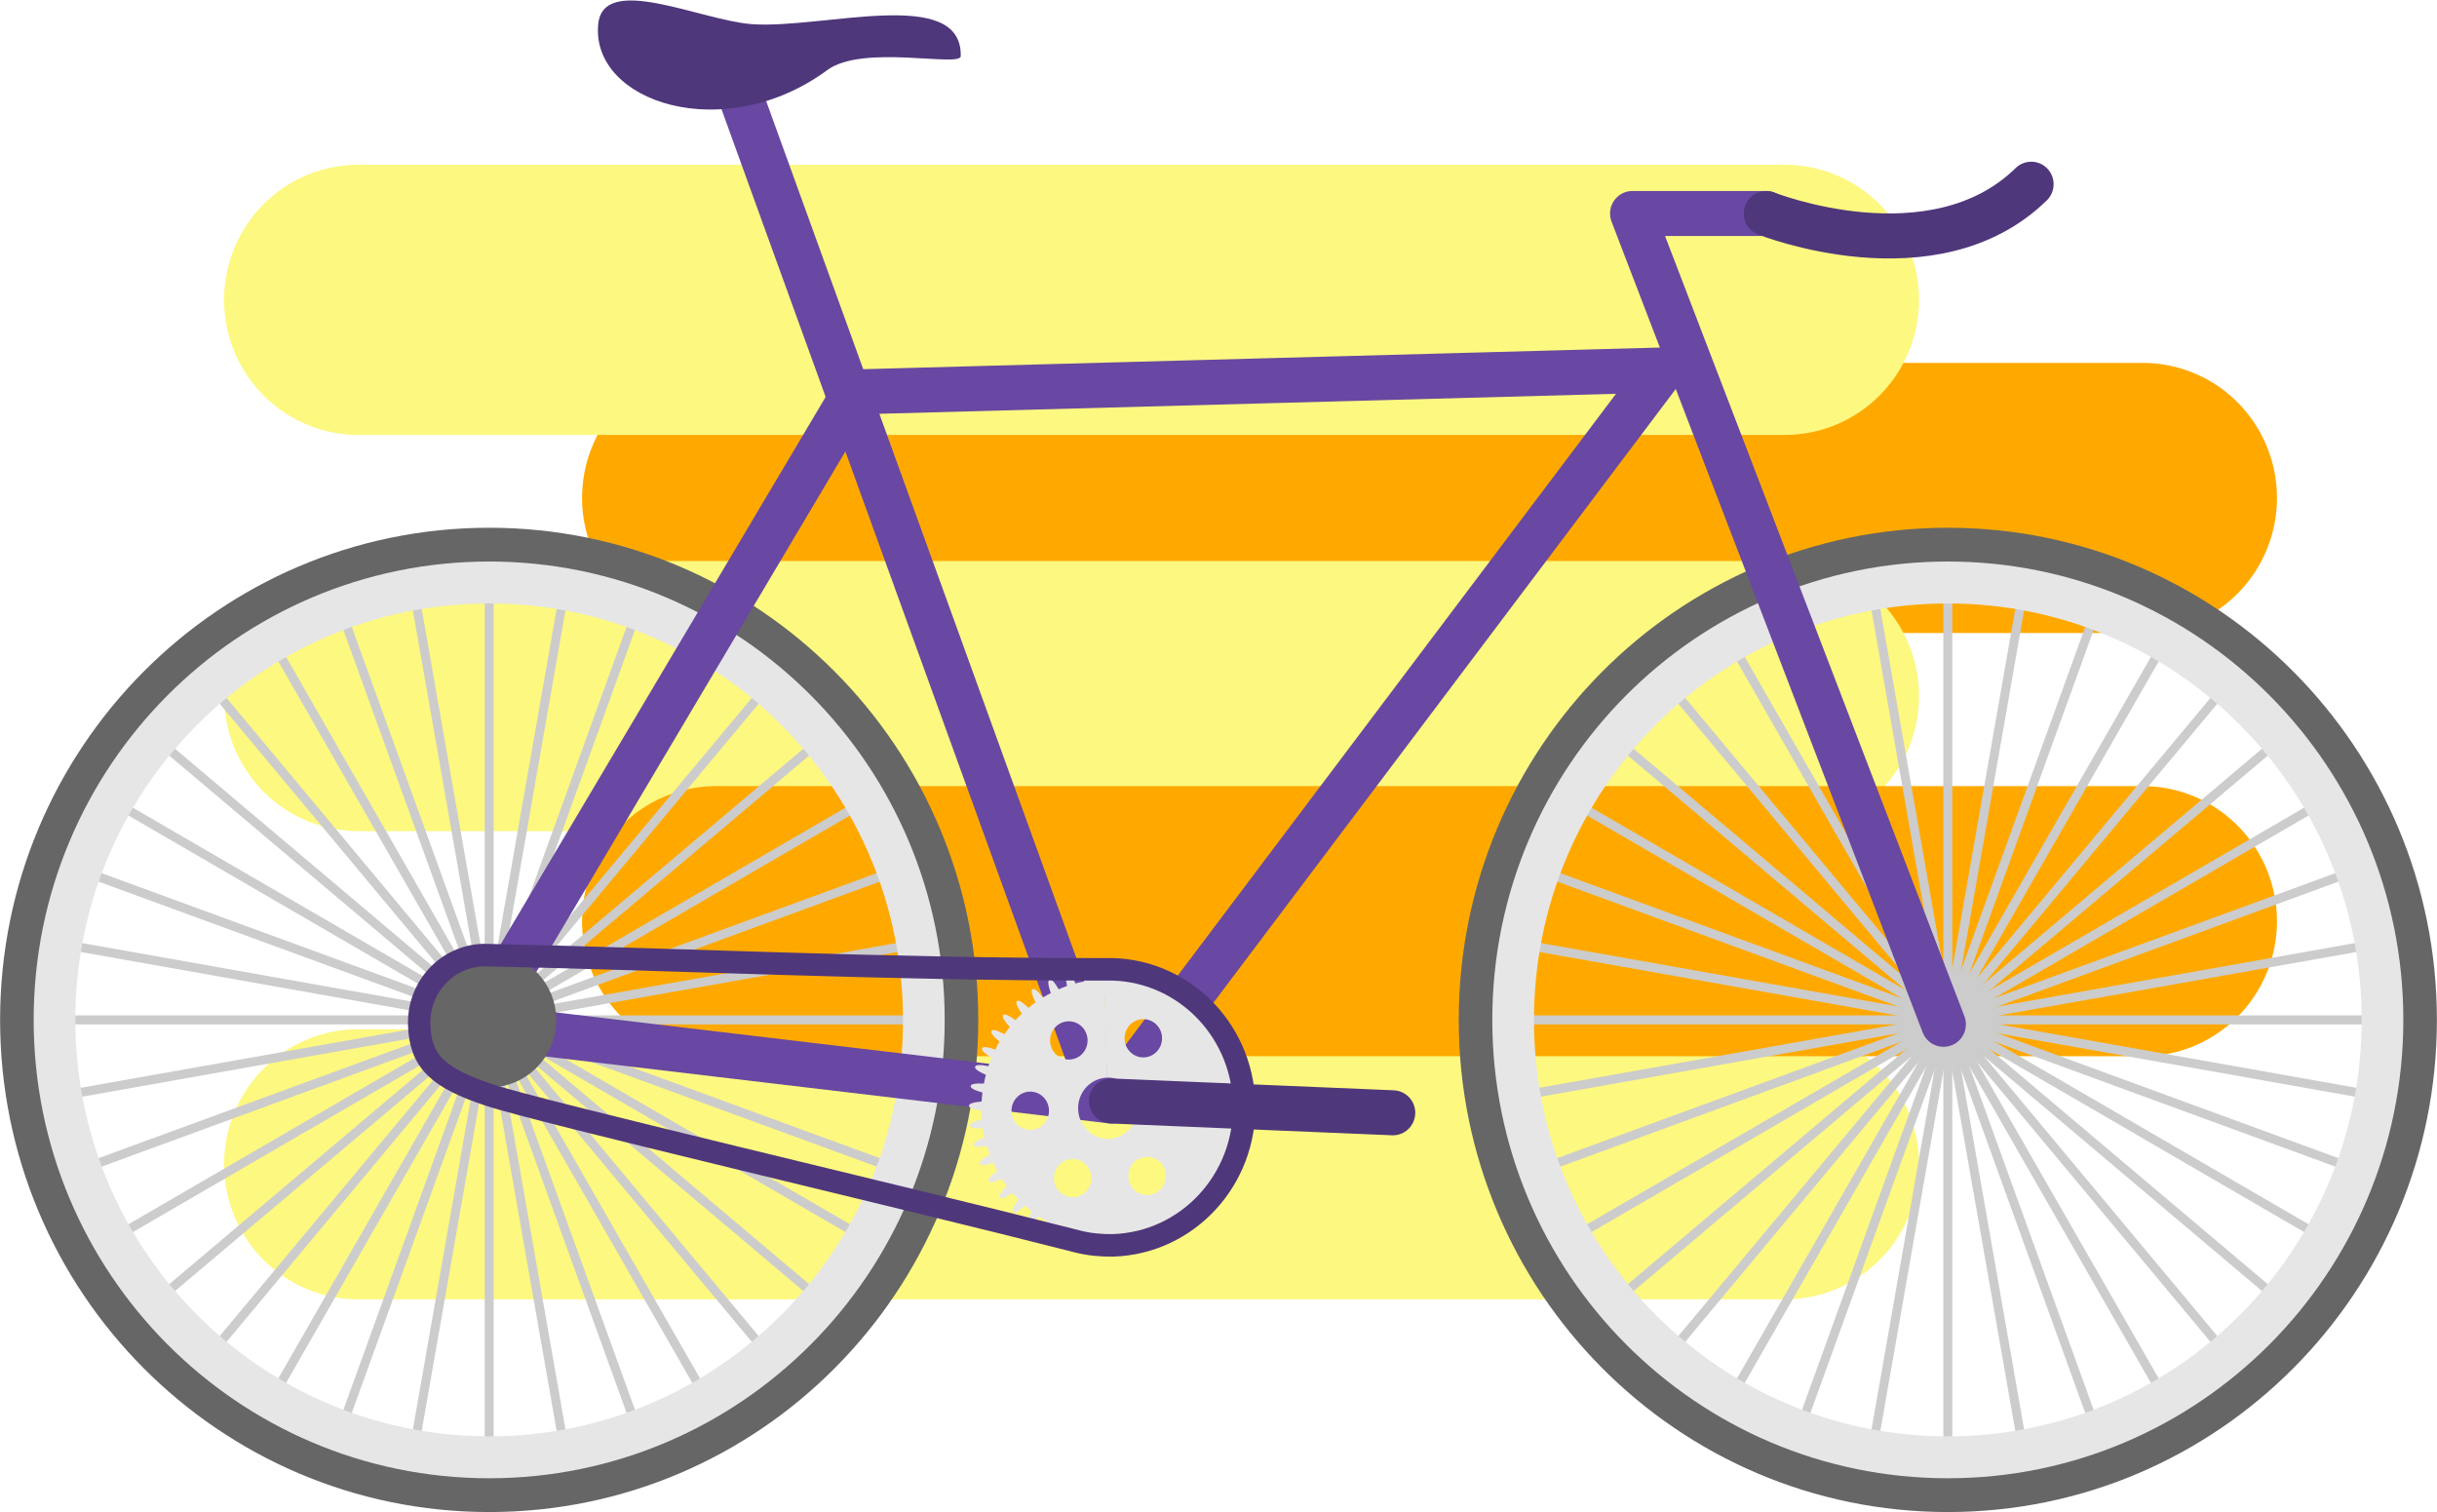
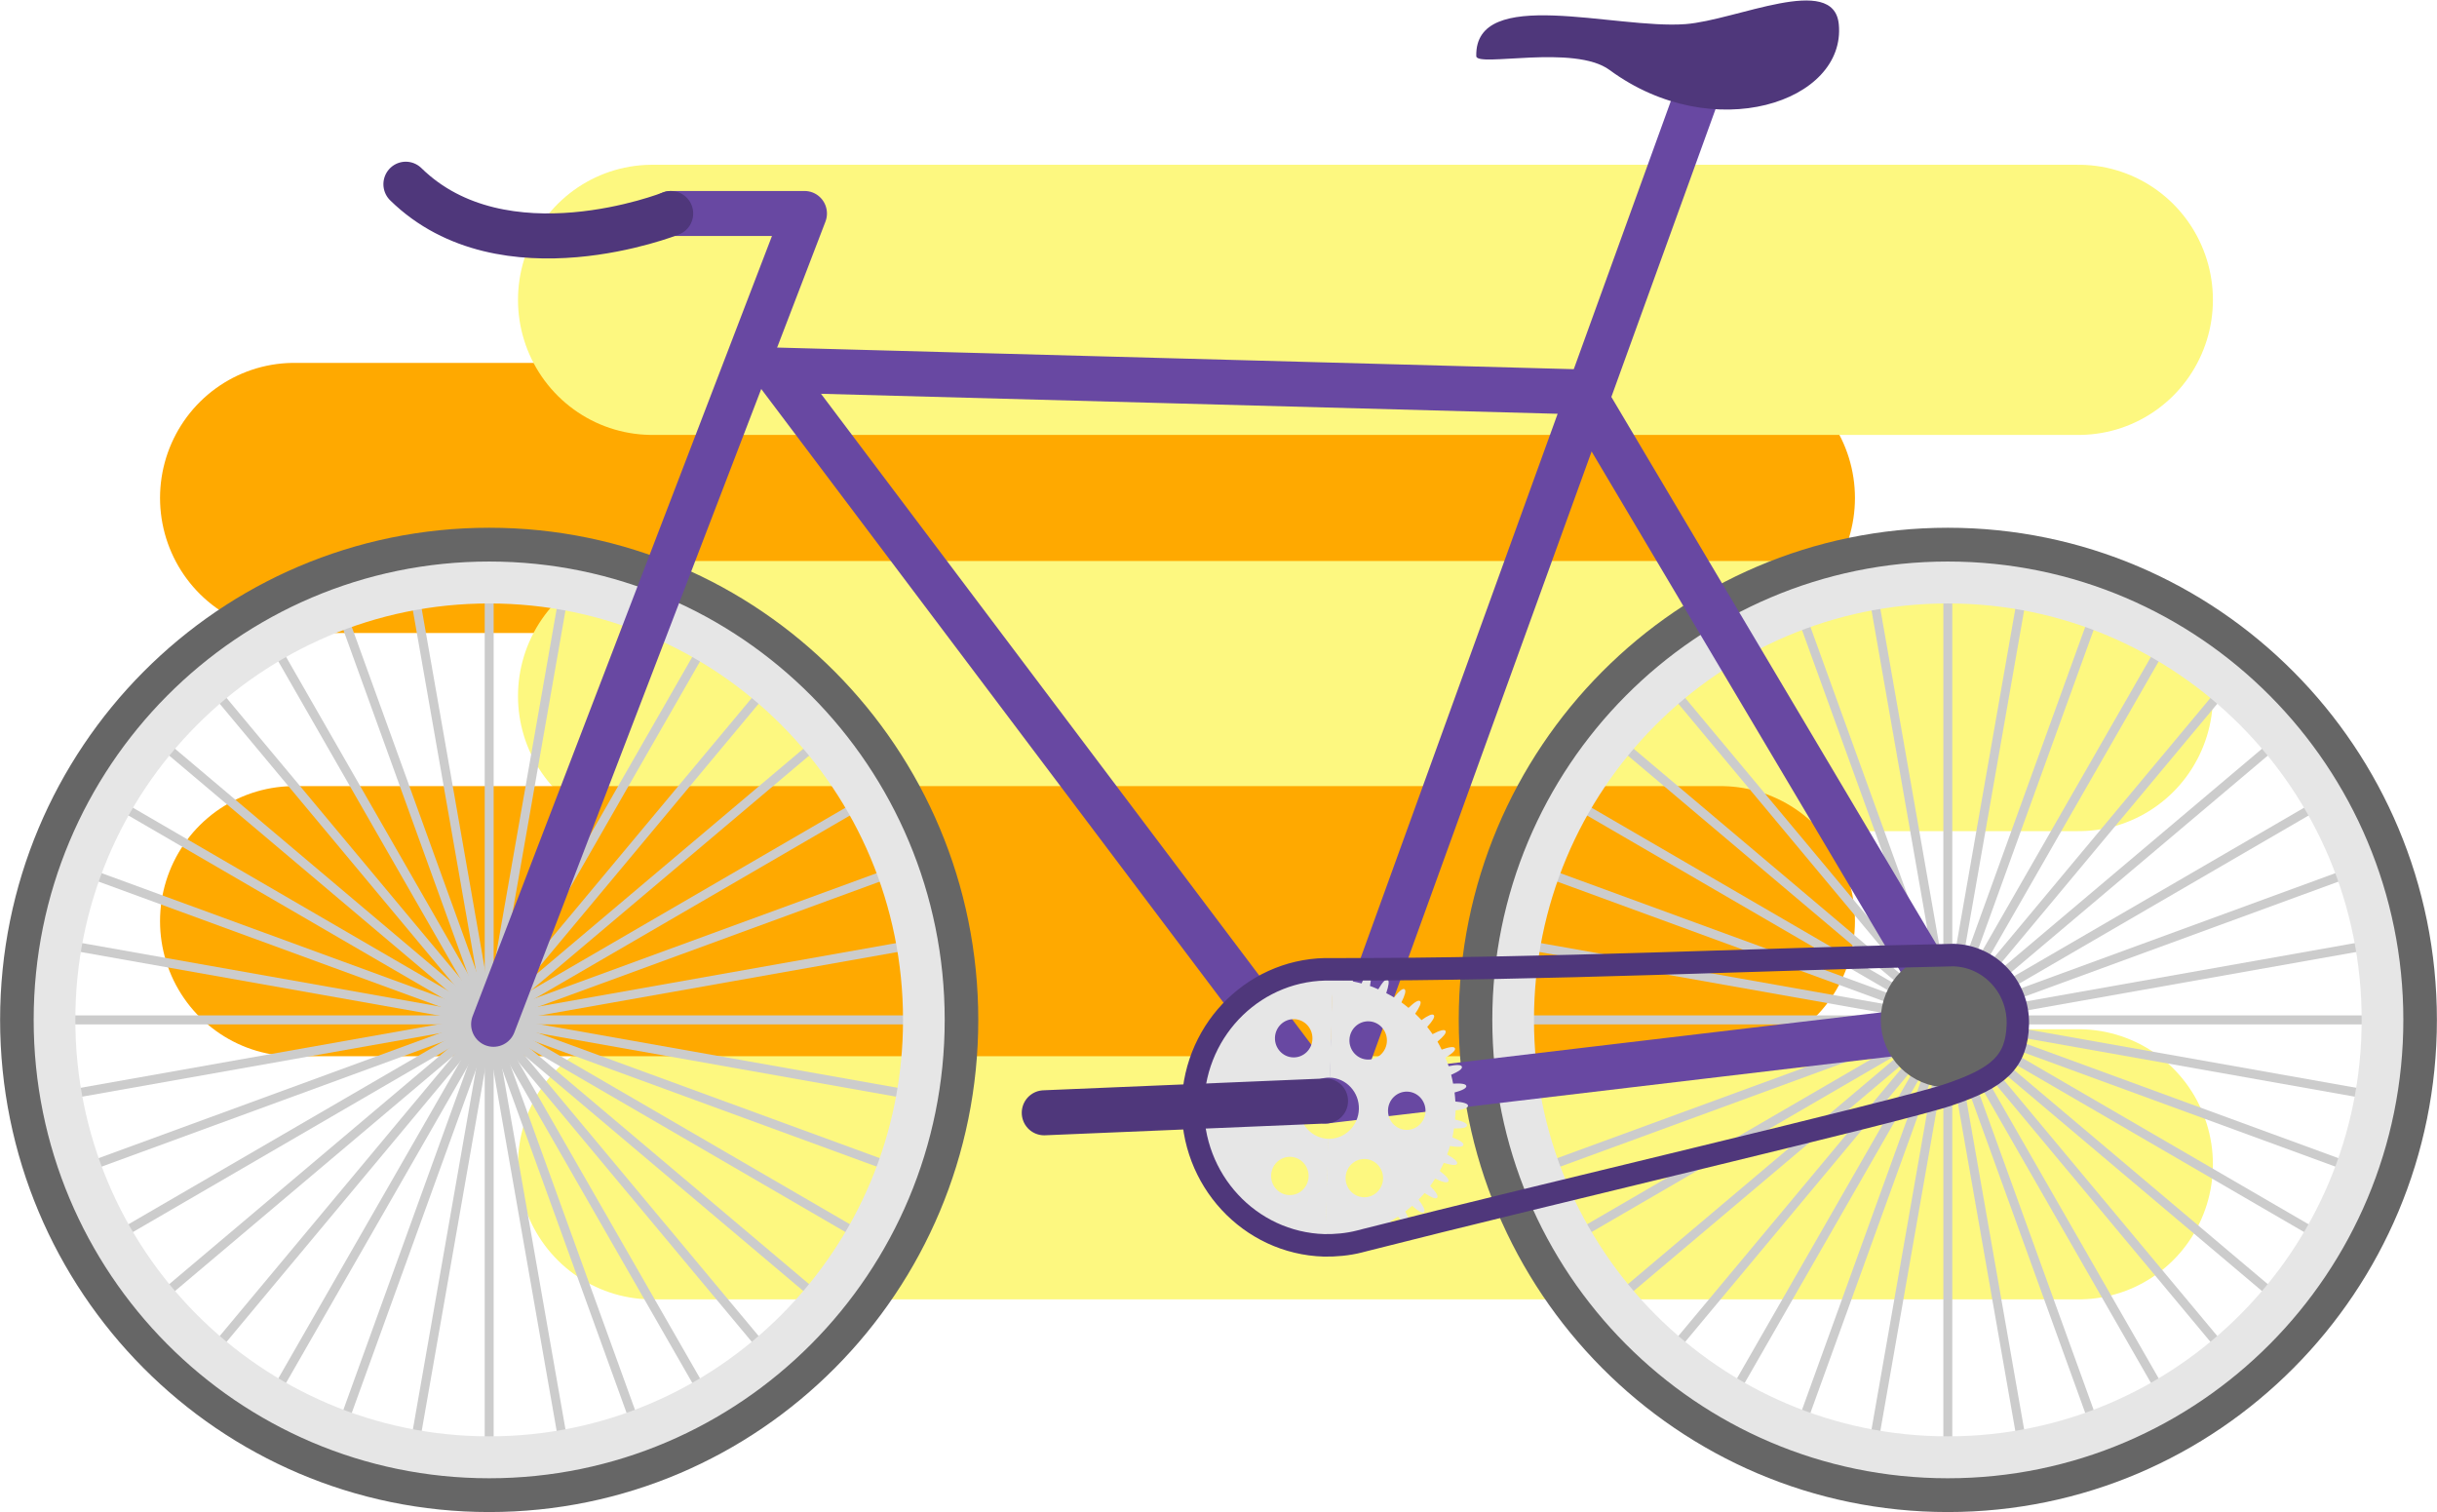
<svg xmlns="http://www.w3.org/2000/svg" width="540" height="335" viewBox="0 0 142.875 88.635" version="1.1" id="svg4819">
  <defs id="defs4813" />
  <g id="layer1" transform="translate(0,-208.3646)">
-     <g id="g6056" transform="matrix(0.9914456,0,0,0.9976029,-29.04785,21.21528)">
+     <g id="g6056" transform="matrix(-0.9914456,0,0,0.9976029,171.9233,21.21528)">
      <path id="path5993" d="m 71.655,216.861 h 84.351" style="fill:none;stroke:#ffa900;stroke-width:15.875;stroke-linecap:round;stroke-linejoin:miter;stroke-miterlimit:4;stroke-dasharray:none;stroke-opacity:1" />
      <path style="fill:none;stroke:#fdf880;stroke-width:15.875;stroke-linecap:round;stroke-linejoin:miter;stroke-miterlimit:4;stroke-dasharray:none;stroke-opacity:1" d="m 50.488,228.503 h 84.351" id="path5991" />
      <path id="path5980" d="m 50.488,256.019 h 84.351" style="fill:none;stroke:#fdf880;stroke-width:15.875;stroke-linecap:round;stroke-linejoin:miter;stroke-miterlimit:4;stroke-dasharray:none;stroke-opacity:1" />
      <path style="fill:none;stroke:#ffa900;stroke-width:15.875;stroke-linecap:round;stroke-linejoin:miter;stroke-miterlimit:4;stroke-dasharray:none;stroke-opacity:1" d="m 71.655,241.732 h 84.351" id="path5989" />
      <g id="g5919" transform="translate(-86.30969,0.3328517)">
        <path id="path5879" d="m 144.535,219.931 v 54.536" style="fill:none;stroke:#cccccc;stroke-width:0.529;stroke-linecap:butt;stroke-linejoin:miter;stroke-miterlimit:4;stroke-dasharray:none;stroke-opacity:1" />
        <path style="fill:none;stroke:#cccccc;stroke-width:0.529;stroke-linecap:butt;stroke-linejoin:miter;stroke-miterlimit:4;stroke-dasharray:none;stroke-opacity:1" d="m 139.8,220.346 9.47,53.708" id="path5881" />
        <path id="path5883" d="m 135.209,221.576 18.653,51.247" style="fill:none;stroke:#cccccc;stroke-width:0.529;stroke-linecap:butt;stroke-linejoin:miter;stroke-miterlimit:4;stroke-dasharray:none;stroke-opacity:1" />
        <path style="fill:none;stroke:#cccccc;stroke-width:0.529;stroke-linecap:butt;stroke-linejoin:miter;stroke-miterlimit:4;stroke-dasharray:none;stroke-opacity:1" d="m 130.901,223.585 27.268,47.23" id="path5885" />
        <path id="path5887" d="m 127.008,226.311 35.055,41.777" style="fill:none;stroke:#cccccc;stroke-width:0.529;stroke-linecap:butt;stroke-linejoin:miter;stroke-miterlimit:4;stroke-dasharray:none;stroke-opacity:1" />
        <path style="fill:none;stroke:#cccccc;stroke-width:0.529;stroke-linecap:butt;stroke-linejoin:miter;stroke-miterlimit:4;stroke-dasharray:none;stroke-opacity:1" d="m 123.647,229.672 41.777,35.055" id="path5889" />
        <path id="path5891" d="m 120.92,233.565 47.23,27.268" style="fill:none;stroke:#cccccc;stroke-width:0.529;stroke-linecap:butt;stroke-linejoin:miter;stroke-miterlimit:4;stroke-dasharray:none;stroke-opacity:1" />
        <path style="fill:none;stroke:#cccccc;stroke-width:0.529;stroke-linecap:butt;stroke-linejoin:miter;stroke-miterlimit:4;stroke-dasharray:none;stroke-opacity:1" d="m 118.911,237.873 51.247,18.653" id="path5893" />
        <path id="path5895" d="m 117.681,242.464 53.708,9.47" style="fill:none;stroke:#cccccc;stroke-width:0.529;stroke-linecap:butt;stroke-linejoin:miter;stroke-miterlimit:4;stroke-dasharray:none;stroke-opacity:1" />
        <path style="fill:none;stroke:#cccccc;stroke-width:0.529;stroke-linecap:butt;stroke-linejoin:miter;stroke-miterlimit:4;stroke-dasharray:none;stroke-opacity:1" d="m 117.267,247.2 54.536,-1e-5" id="path5897" />
        <path id="path5899" d="m 117.681,251.935 53.708,-9.47" style="fill:none;stroke:#cccccc;stroke-width:0.529;stroke-linecap:butt;stroke-linejoin:miter;stroke-miterlimit:4;stroke-dasharray:none;stroke-opacity:1" />
        <path style="fill:none;stroke:#cccccc;stroke-width:0.529;stroke-linecap:butt;stroke-linejoin:miter;stroke-miterlimit:4;stroke-dasharray:none;stroke-opacity:1" d="m 118.911,256.526 51.247,-18.653" id="path5901" />
        <path id="path5903" d="M 120.92,260.834 168.15,233.565" style="fill:none;stroke:#cccccc;stroke-width:0.529;stroke-linecap:butt;stroke-linejoin:miter;stroke-miterlimit:4;stroke-dasharray:none;stroke-opacity:1" />
        <path style="fill:none;stroke:#cccccc;stroke-width:0.529;stroke-linecap:butt;stroke-linejoin:miter;stroke-miterlimit:4;stroke-dasharray:none;stroke-opacity:1" d="M 123.647,264.727 165.424,229.672" id="path5905" />
        <path id="path5907" d="m 127.008,268.088 35.055,-41.777" style="fill:none;stroke:#cccccc;stroke-width:0.529;stroke-linecap:butt;stroke-linejoin:miter;stroke-miterlimit:4;stroke-dasharray:none;stroke-opacity:1" />
        <path style="fill:none;stroke:#cccccc;stroke-width:0.529;stroke-linecap:butt;stroke-linejoin:miter;stroke-miterlimit:4;stroke-dasharray:none;stroke-opacity:1" d="m 130.901,270.815 27.268,-47.23" id="path5909" />
        <path id="path5911" d="m 135.209,272.823 18.653,-51.247" style="fill:none;stroke:#cccccc;stroke-width:0.529;stroke-linecap:butt;stroke-linejoin:miter;stroke-miterlimit:4;stroke-dasharray:none;stroke-opacity:1" />
        <path style="fill:none;stroke:#cccccc;stroke-width:0.529;stroke-linecap:butt;stroke-linejoin:miter;stroke-miterlimit:4;stroke-dasharray:none;stroke-opacity:1" d="m 139.8,274.053 9.47,-53.708" id="path5913" />
        <ellipse ry="27.598" rx="27.598" cy="247.2" cx="144.535" id="ellipse5915" style="opacity:1;vector-effect:none;fill:none;fill-opacity:1;stroke:#666666;stroke-width:2.646;stroke-linecap:round;stroke-linejoin:round;stroke-miterlimit:4;stroke-dasharray:none;stroke-dashoffset:0;stroke-opacity:1" />
        <ellipse style="opacity:1;vector-effect:none;fill:none;fill-opacity:1;stroke:#e6e6e6;stroke-width:2.464;stroke-linecap:round;stroke-linejoin:round;stroke-miterlimit:4;stroke-dasharray:none;stroke-dashoffset:0;stroke-opacity:1" id="ellipse5917" cx="144.535" cy="247.2" rx="25.704" ry="25.704" />
      </g>
      <path id="path5995" d="m 50.488,205.219 h 84.351" style="fill:none;stroke:#fdf880;stroke-width:15.875;stroke-linecap:round;stroke-linejoin:miter;stroke-miterlimit:4;stroke-dasharray:none;stroke-opacity:1" />
      <path id="path5697" d="m 57.58,247.883 22.259,-37.252 47.738,-1.288 -32.561,42.955 z" style="fill:none;stroke:#6848a2;stroke-width:2.646;stroke-linecap:butt;stroke-linejoin:round;stroke-miterlimit:4;stroke-dasharray:none;stroke-opacity:1" />
      <path id="path5701" d="M 94.52,252.08 73.103,193.28" style="fill:none;stroke:#6848a2;stroke-width:2.646;stroke-linecap:round;stroke-linejoin:miter;stroke-miterlimit:4;stroke-dasharray:none;stroke-opacity:1" />
      <path id="path5819" d="m 64.673,189.016 c -0.452,4.582 7.426,7.173 13.547,2.701 2.086,-1.541 7.874,-0.143 7.89,-0.82 0.096,-4.17 -8.213,-1.566 -12.372,-1.881 -3.013,-0.228 -8.768,-3.007 -9.064,-2.3e-4 z" style="fill:#4f377b;fill-opacity:1;stroke:none;stroke-width:0.265px;stroke-linecap:butt;stroke-linejoin:miter;stroke-opacity:1" />
      <g transform="translate(-0.05547528,0.3328517)" id="g5877">
        <path style="fill:none;stroke:#cccccc;stroke-width:0.529;stroke-linecap:butt;stroke-linejoin:miter;stroke-miterlimit:4;stroke-dasharray:none;stroke-opacity:1" d="m 144.535,219.931 v 54.536" id="path5757" />
        <path id="path5823" d="m 139.8,220.346 9.47,53.708" style="fill:none;stroke:#cccccc;stroke-width:0.529;stroke-linecap:butt;stroke-linejoin:miter;stroke-miterlimit:4;stroke-dasharray:none;stroke-opacity:1" />
        <path style="fill:none;stroke:#cccccc;stroke-width:0.529;stroke-linecap:butt;stroke-linejoin:miter;stroke-miterlimit:4;stroke-dasharray:none;stroke-opacity:1" d="m 135.209,221.576 18.653,51.247" id="path5825" />
        <path id="path5827" d="m 130.901,223.585 27.268,47.23" style="fill:none;stroke:#cccccc;stroke-width:0.529;stroke-linecap:butt;stroke-linejoin:miter;stroke-miterlimit:4;stroke-dasharray:none;stroke-opacity:1" />
        <path style="fill:none;stroke:#cccccc;stroke-width:0.529;stroke-linecap:butt;stroke-linejoin:miter;stroke-miterlimit:4;stroke-dasharray:none;stroke-opacity:1" d="m 127.008,226.311 35.055,41.777" id="path5829" />
        <path id="path5831" d="m 123.647,229.672 41.777,35.055" style="fill:none;stroke:#cccccc;stroke-width:0.529;stroke-linecap:butt;stroke-linejoin:miter;stroke-miterlimit:4;stroke-dasharray:none;stroke-opacity:1" />
        <path style="fill:none;stroke:#cccccc;stroke-width:0.529;stroke-linecap:butt;stroke-linejoin:miter;stroke-miterlimit:4;stroke-dasharray:none;stroke-opacity:1" d="m 120.92,233.565 47.23,27.268" id="path5833" />
        <path id="path5835" d="m 118.911,237.873 51.247,18.653" style="fill:none;stroke:#cccccc;stroke-width:0.529;stroke-linecap:butt;stroke-linejoin:miter;stroke-miterlimit:4;stroke-dasharray:none;stroke-opacity:1" />
        <path style="fill:none;stroke:#cccccc;stroke-width:0.529;stroke-linecap:butt;stroke-linejoin:miter;stroke-miterlimit:4;stroke-dasharray:none;stroke-opacity:1" d="m 117.681,242.464 53.708,9.47" id="path5837" />
        <path id="path5839" d="m 117.267,247.2 54.536,-1e-5" style="fill:none;stroke:#cccccc;stroke-width:0.529;stroke-linecap:butt;stroke-linejoin:miter;stroke-miterlimit:4;stroke-dasharray:none;stroke-opacity:1" />
        <path style="fill:none;stroke:#cccccc;stroke-width:0.529;stroke-linecap:butt;stroke-linejoin:miter;stroke-miterlimit:4;stroke-dasharray:none;stroke-opacity:1" d="m 117.681,251.935 53.708,-9.47" id="path5841" />
        <path id="path5843" d="m 118.911,256.526 51.247,-18.653" style="fill:none;stroke:#cccccc;stroke-width:0.529;stroke-linecap:butt;stroke-linejoin:miter;stroke-miterlimit:4;stroke-dasharray:none;stroke-opacity:1" />
        <path style="fill:none;stroke:#cccccc;stroke-width:0.529;stroke-linecap:butt;stroke-linejoin:miter;stroke-miterlimit:4;stroke-dasharray:none;stroke-opacity:1" d="M 120.92,260.834 168.15,233.565" id="path5845" />
        <path id="path5847" d="M 123.647,264.727 165.424,229.672" style="fill:none;stroke:#cccccc;stroke-width:0.529;stroke-linecap:butt;stroke-linejoin:miter;stroke-miterlimit:4;stroke-dasharray:none;stroke-opacity:1" />
        <path style="fill:none;stroke:#cccccc;stroke-width:0.529;stroke-linecap:butt;stroke-linejoin:miter;stroke-miterlimit:4;stroke-dasharray:none;stroke-opacity:1" d="m 127.008,268.088 35.055,-41.777" id="path5849" />
        <path id="path5851" d="m 130.901,270.815 27.268,-47.23" style="fill:none;stroke:#cccccc;stroke-width:0.529;stroke-linecap:butt;stroke-linejoin:miter;stroke-miterlimit:4;stroke-dasharray:none;stroke-opacity:1" />
        <path style="fill:none;stroke:#cccccc;stroke-width:0.529;stroke-linecap:butt;stroke-linejoin:miter;stroke-miterlimit:4;stroke-dasharray:none;stroke-opacity:1" d="m 135.209,272.823 18.653,-51.247" id="path5853" />
        <path id="path5855" d="m 139.8,274.053 9.47,-53.708" style="fill:none;stroke:#cccccc;stroke-width:0.529;stroke-linecap:butt;stroke-linejoin:miter;stroke-miterlimit:4;stroke-dasharray:none;stroke-opacity:1" />
        <ellipse style="opacity:1;vector-effect:none;fill:none;fill-opacity:1;stroke:#666666;stroke-width:2.646;stroke-linecap:round;stroke-linejoin:round;stroke-miterlimit:4;stroke-dasharray:none;stroke-dashoffset:0;stroke-opacity:1" id="path5712" cx="144.535" cy="247.2" rx="27.598" ry="27.598" />
        <ellipse ry="25.704" rx="25.704" cy="247.2" cx="144.535" id="ellipse5714" style="opacity:1;vector-effect:none;fill:none;fill-opacity:1;stroke:#e6e6e6;stroke-width:2.464;stroke-linecap:round;stroke-linejoin:round;stroke-miterlimit:4;stroke-dasharray:none;stroke-dashoffset:0;stroke-opacity:1" />
      </g>
      <path id="path5695" d="m 133.739,200.145 h -7.91 l 18.396,47.646" style="fill:none;stroke:#6848a2;stroke-width:2.646;stroke-linecap:round;stroke-linejoin:round;stroke-miterlimit:4;stroke-dasharray:none;stroke-opacity:1" />
      <path id="path5821" d="m 133.739,200.145 c 0,0 9.892,3.906 15.673,-1.721" style="fill:none;stroke:#4f377b;stroke-width:2.646;stroke-linecap:round;stroke-linejoin:miter;stroke-miterlimit:4;stroke-dasharray:none;stroke-opacity:1" />
      <g transform="matrix(1.011982,-0.02920956,0.02879506,1.02655,-8.133069,-5.087357)" id="g5968">
        <path style="opacity:1;vector-effect:none;fill:#e6e6e6;fill-opacity:1;stroke:none;stroke-width:3.104;stroke-linecap:butt;stroke-linejoin:miter;stroke-miterlimit:4;stroke-dasharray:none;stroke-dashoffset:0;stroke-opacity:1" d="m 94.493,245.78 v 6.299 a 1.752,1.752 0 0 1 1.752,1.752 1.752,1.752 0 0 1 -1.752,1.752 v 5.659 a 7.404,7.404 0 0 0 0.354,-0.013 c 0.084,0.45 0.187,0.724 0.316,0.715 0.13,-0.009 0.188,-0.299 0.197,-0.763 a 7.404,7.404 0 0 0 0.511,-0.075 c 0.146,0.435 0.287,0.693 0.413,0.666 0.127,-0.027 0.144,-0.321 0.089,-0.778 a 7.404,7.404 0 0 0 0.493,-0.153 c 0.206,0.413 0.382,0.65 0.504,0.605 0.122,-0.045 0.098,-0.339 -0.021,-0.786 a 7.404,7.404 0 0 0 0.472,-0.211 c 0.259,0.376 0.465,0.584 0.579,0.523 0.115,-0.061 0.05,-0.35 -0.13,-0.777 a 7.404,7.404 0 0 0 0.434,-0.279 c 0.311,0.34 0.546,0.519 0.651,0.443 0.105,-0.076 0.002,-0.351 -0.234,-0.745 a 7.404,7.404 0 0 0 0.389,-0.341 c 0.355,0.293 0.611,0.437 0.705,0.347 0.094,-0.091 -0.048,-0.35 -0.34,-0.711 a 7.404,7.404 0 0 0 0.344,-0.385 c 0.391,0.239 0.664,0.346 0.744,0.244 0.08,-0.102 -0.095,-0.339 -0.432,-0.654 a 7.404,7.404 0 0 0 0.28,-0.434 c 0.422,0.184 0.71,0.252 0.774,0.14 0.065,-0.113 -0.142,-0.322 -0.52,-0.588 a 7.404,7.404 0 0 0 0.225,-0.466 c 0.44,0.121 0.731,0.148 0.779,0.028 0.049,-0.121 -0.186,-0.3 -0.598,-0.51 a 7.404,7.404 0 0 0 0.154,-0.493 c 0.455,0.06 0.749,0.046 0.781,-0.079 0.031,-0.126 -0.223,-0.269 -0.655,-0.419 a 7.404,7.404 0 0 0 0.077,-0.513 c 0.458,-0.004 0.747,-0.058 0.76,-0.187 0.014,-0.129 -0.261,-0.237 -0.714,-0.326 a 7.404,7.404 0 0 0 0.021,-0.43 7.404,7.404 0 0 0 -0.003,-0.087 c 0.45,-0.068 0.726,-0.161 0.721,-0.29 -0.005,-0.129 -0.289,-0.197 -0.746,-0.222 a 7.404,7.404 0 0 0 -0.063,-0.515 c 0.437,-0.13 0.699,-0.262 0.676,-0.389 -0.023,-0.128 -0.315,-0.155 -0.775,-0.116 a 7.404,7.404 0 0 0 -0.128,-0.502 c 0.415,-0.189 0.655,-0.356 0.615,-0.479 -0.04,-0.123 -0.331,-0.11 -0.776,-0.009 a 7.404,7.404 0 0 0 -0.205,-0.477 c 0.385,-0.246 0.601,-0.444 0.544,-0.56 -0.057,-0.117 -0.345,-0.063 -0.773,0.101 a 7.404,7.404 0 0 0 -0.259,-0.452 c 0.342,-0.294 0.525,-0.518 0.453,-0.624 -0.072,-0.107 -0.35,-0.014 -0.751,0.207 a 7.404,7.404 0 0 0 -0.325,-0.405 c 0.302,-0.342 0.453,-0.591 0.367,-0.687 -0.086,-0.096 -0.346,0.034 -0.71,0.306 a 7.404,7.404 0 0 0 -0.381,-0.355 c 0.25,-0.378 0.364,-0.646 0.266,-0.728 -0.099,-0.083 -0.34,0.083 -0.665,0.405 a 7.404,7.404 0 0 0 -0.422,-0.303 c 0.194,-0.409 0.27,-0.689 0.161,-0.757 -0.109,-0.068 -0.323,0.128 -0.598,0.489 a 7.404,7.404 0 0 0 -0.465,-0.235 c 0.136,-0.433 0.173,-0.722 0.055,-0.774 -0.118,-0.052 -0.303,0.172 -0.525,0.57 a 7.404,7.404 0 0 0 -0.49,-0.179 c 0.073,-0.442 0.068,-0.73 -0.055,-0.766 -0.124,-0.036 -0.276,0.213 -0.441,0.637 a 7.404,7.404 0 0 0 -0.511,-0.102 c 0.011,-0.453 -0.033,-0.74 -0.161,-0.758 -0.127,-0.018 -0.242,0.247 -0.346,0.686 a 7.404,7.404 0 0 0 -0.522,-0.026 c -0.038,-0.323 -0.092,-0.556 -0.167,-0.661 z m 2.192,3.015 a 1.095,1.095 0 0 1 1.095,1.095 1.095,1.095 0 0 1 -1.095,1.095 1.095,1.095 0 0 1 -1.095,-1.095 1.095,1.095 0 0 1 1.095,-1.095 z m 2.361,3.958 a 1.095,1.095 0 0 1 1.095,1.095 1.095,1.095 0 0 1 -1.095,1.095 1.095,1.095 0 0 1 -1.095,-1.095 1.095,1.095 0 0 1 1.095,-1.095 z m -2.361,3.924 a 1.095,1.095 0 0 1 1.095,1.095 1.095,1.095 0 0 1 -1.095,1.095 1.095,1.095 0 0 1 -1.095,-1.095 1.095,1.095 0 0 1 1.095,-1.095 z" id="path5923" />
        <path style="opacity:1;vector-effect:none;fill:#e6e6e6;fill-opacity:1;stroke:none;stroke-width:3.104;stroke-linecap:butt;stroke-linejoin:miter;stroke-miterlimit:4;stroke-dasharray:none;stroke-dashoffset:0;stroke-opacity:1" d="m 94.519,245.78 c -0.075,0.105 -0.13,0.338 -0.167,0.661 a 7.404,7.404 0 0 0 -0.522,0.026 c -0.104,-0.44 -0.219,-0.704 -0.346,-0.686 -0.127,0.018 -0.172,0.305 -0.161,0.758 a 7.404,7.404 0 0 0 -0.511,0.102 c -0.165,-0.425 -0.317,-0.673 -0.441,-0.637 -0.123,0.035 -0.127,0.323 -0.055,0.766 a 7.404,7.404 0 0 0 -0.49,0.179 c -0.222,-0.398 -0.407,-0.622 -0.525,-0.57 -0.118,0.052 -0.081,0.341 0.055,0.774 a 7.404,7.404 0 0 0 -0.465,0.235 c -0.275,-0.362 -0.488,-0.557 -0.598,-0.489 -0.109,0.068 -0.033,0.348 0.161,0.757 a 7.404,7.404 0 0 0 -0.422,0.304 c -0.325,-0.323 -0.565,-0.489 -0.665,-0.405 -0.099,0.083 0.016,0.35 0.266,0.728 a 7.404,7.404 0 0 0 -0.381,0.355 c -0.364,-0.272 -0.624,-0.402 -0.71,-0.306 -0.086,0.096 0.065,0.346 0.367,0.687 a 7.404,7.404 0 0 0 -0.325,0.405 c -0.401,-0.221 -0.679,-0.314 -0.751,-0.207 -0.072,0.106 0.111,0.33 0.453,0.624 a 7.404,7.404 0 0 0 -0.259,0.452 c -0.429,-0.163 -0.717,-0.217 -0.773,-0.101 -0.057,0.116 0.158,0.315 0.544,0.56 a 7.404,7.404 0 0 0 -0.205,0.477 c -0.445,-0.101 -0.737,-0.114 -0.776,0.009 -0.04,0.123 0.2,0.289 0.615,0.479 a 7.404,7.404 0 0 0 -0.128,0.502 c -0.459,-0.039 -0.752,-0.012 -0.775,0.116 -0.022,0.127 0.239,0.259 0.676,0.389 a 7.404,7.404 0 0 0 -0.063,0.515 c -0.457,0.025 -0.742,0.093 -0.746,0.222 -0.004,0.129 0.272,0.222 0.721,0.29 a 7.404,7.404 0 0 0 -0.003,0.087 7.404,7.404 0 0 0 0.021,0.43 c -0.453,0.089 -0.728,0.196 -0.714,0.326 0.014,0.129 0.302,0.183 0.76,0.187 a 7.404,7.404 0 0 0 0.077,0.513 c -0.432,0.15 -0.686,0.294 -0.655,0.419 0.031,0.126 0.325,0.139 0.781,0.079 a 7.404,7.404 0 0 0 0.154,0.493 c -0.412,0.211 -0.647,0.389 -0.598,0.51 0.048,0.12 0.339,0.093 0.779,-0.028 a 7.404,7.404 0 0 0 0.225,0.466 c -0.378,0.266 -0.585,0.475 -0.52,0.588 0.065,0.112 0.352,0.044 0.774,-0.14 a 7.404,7.404 0 0 0 0.28,0.434 c -0.337,0.315 -0.512,0.551 -0.432,0.654 0.08,0.102 0.353,-0.005 0.744,-0.244 a 7.404,7.404 0 0 0 0.344,0.385 c -0.292,0.361 -0.433,0.62 -0.34,0.711 0.093,0.09 0.35,-0.054 0.705,-0.347 a 7.404,7.404 0 0 0 0.389,0.341 c -0.235,0.394 -0.339,0.669 -0.234,0.745 0.105,0.076 0.339,-0.103 0.651,-0.443 a 7.404,7.404 0 0 0 0.434,0.279 c -0.181,0.427 -0.246,0.716 -0.13,0.777 0.114,0.061 0.32,-0.147 0.579,-0.523 a 7.404,7.404 0 0 0 0.472,0.211 c -0.119,0.447 -0.143,0.741 -0.021,0.786 0.122,0.044 0.298,-0.193 0.504,-0.605 a 7.404,7.404 0 0 0 0.493,0.153 c -0.055,0.458 -0.038,0.751 0.089,0.778 0.127,0.027 0.268,-0.231 0.413,-0.666 a 7.404,7.404 0 0 0 0.511,0.075 c 0.009,0.464 0.067,0.754 0.197,0.763 0.129,0.009 0.233,-0.265 0.316,-0.715 a 7.404,7.404 0 0 0 0.354,0.013 v -5.659 a 1.752,1.752 0 0 1 -1.752,-1.752 1.752,1.752 0 0 1 1.752,-1.752 v -6.299 z m -2.186,3.015 a 1.095,1.095 0 0 1 1.095,1.095 1.095,1.095 0 0 1 -1.095,1.095 1.095,1.095 0 0 1 -1.095,-1.095 1.095,1.095 0 0 1 1.095,-1.095 z m -2.367,3.958 a 1.095,1.095 0 0 1 1.095,1.095 1.095,1.095 0 0 1 -1.095,1.095 1.095,1.095 0 0 1 -1.095,-1.095 1.095,1.095 0 0 1 1.095,-1.095 z m 2.367,3.924 a 1.095,1.095 0 0 1 1.095,1.095 1.095,1.095 0 0 1 -1.095,1.095 1.095,1.095 0 0 1 -1.095,-1.095 1.095,1.095 0 0 1 1.095,-1.095 z" id="path5925" />
        <path id="path5927" d="m 94.213,246.731 c 0,0 0.318,-2.262 0.613,-0.024 0.295,2.239 -0.613,0.024 -0.613,0.024 z" style="fill:#e6e6e6;fill-opacity:1;stroke:none;stroke-width:0.088px;stroke-linecap:butt;stroke-linejoin:miter;stroke-opacity:1" />
      </g>
      <ellipse ry="2.956" rx="2.956" cy="247.532" cx="58.225" id="path5958" style="opacity:1;vector-effect:none;fill:#666666;fill-opacity:1;stroke:#666666;stroke-width:2.025;stroke-linecap:round;stroke-linejoin:round;stroke-miterlimit:4;stroke-dasharray:none;stroke-dashoffset:0;stroke-opacity:1" />
      <path id="ellipse5970" d="m 57.886,243.723 c -2.16,0.062 -3.861,1.889 -3.8,4.08 0.061,2.191 1.124,3.136 4.106,4.132 2.982,0.996 24.135,5.907 34.447,8.523 0.126,0.035 0.253,0.068 0.381,0.097 0.679,0.176 1.436,0.238 2.08,0.227 4.415,-0.128 7.893,-3.862 7.767,-8.341 -0.126,-4.479 -3.807,-8.007 -8.222,-7.879 -12.854,0.015 -25.688,-0.616 -36.76,-0.839 z" style="opacity:1;vector-effect:none;fill:none;fill-opacity:1;stroke:#4f377b;stroke-width:1.323;stroke-linecap:round;stroke-linejoin:round;stroke-miterlimit:4;stroke-dasharray:none;stroke-dashoffset:0;stroke-opacity:1" />
      <path id="path5978" d="m 95.015,252.298 16.649,0.694" style="fill:none;stroke:#4f377b;stroke-width:2.646;stroke-linecap:round;stroke-linejoin:miter;stroke-miterlimit:4;stroke-dasharray:none;stroke-opacity:1" />
    </g>
  </g>
</svg>
